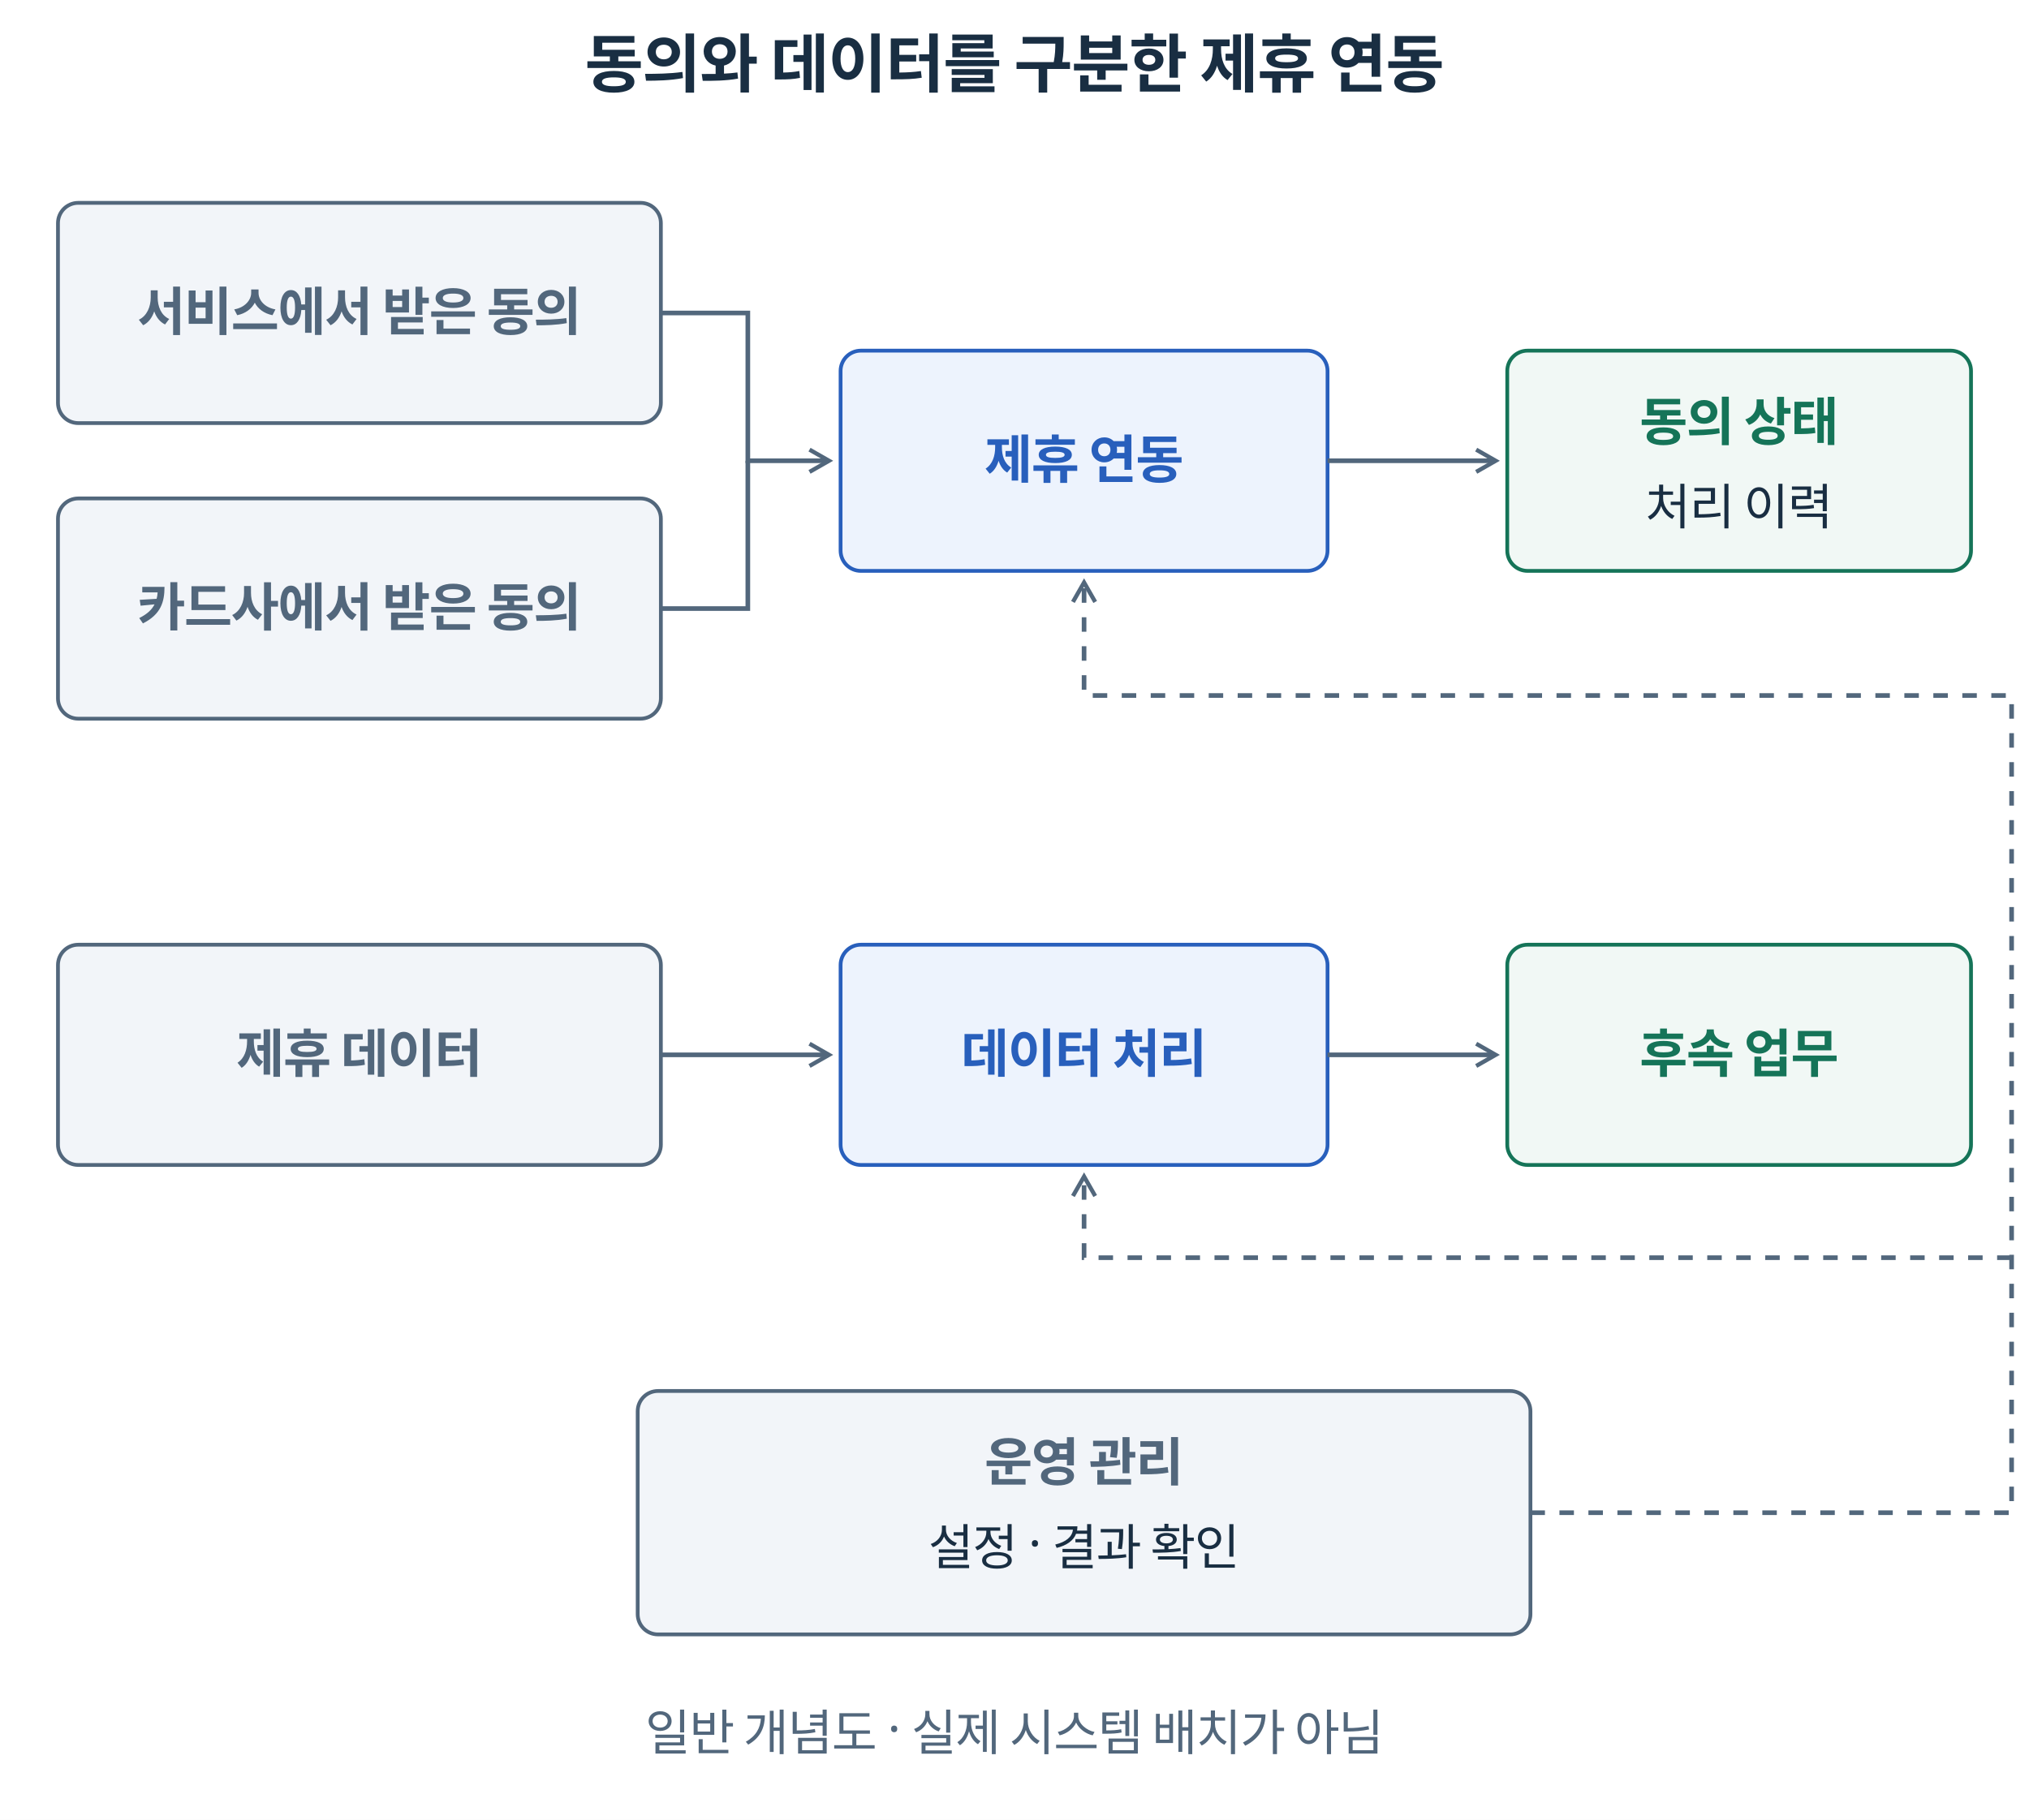
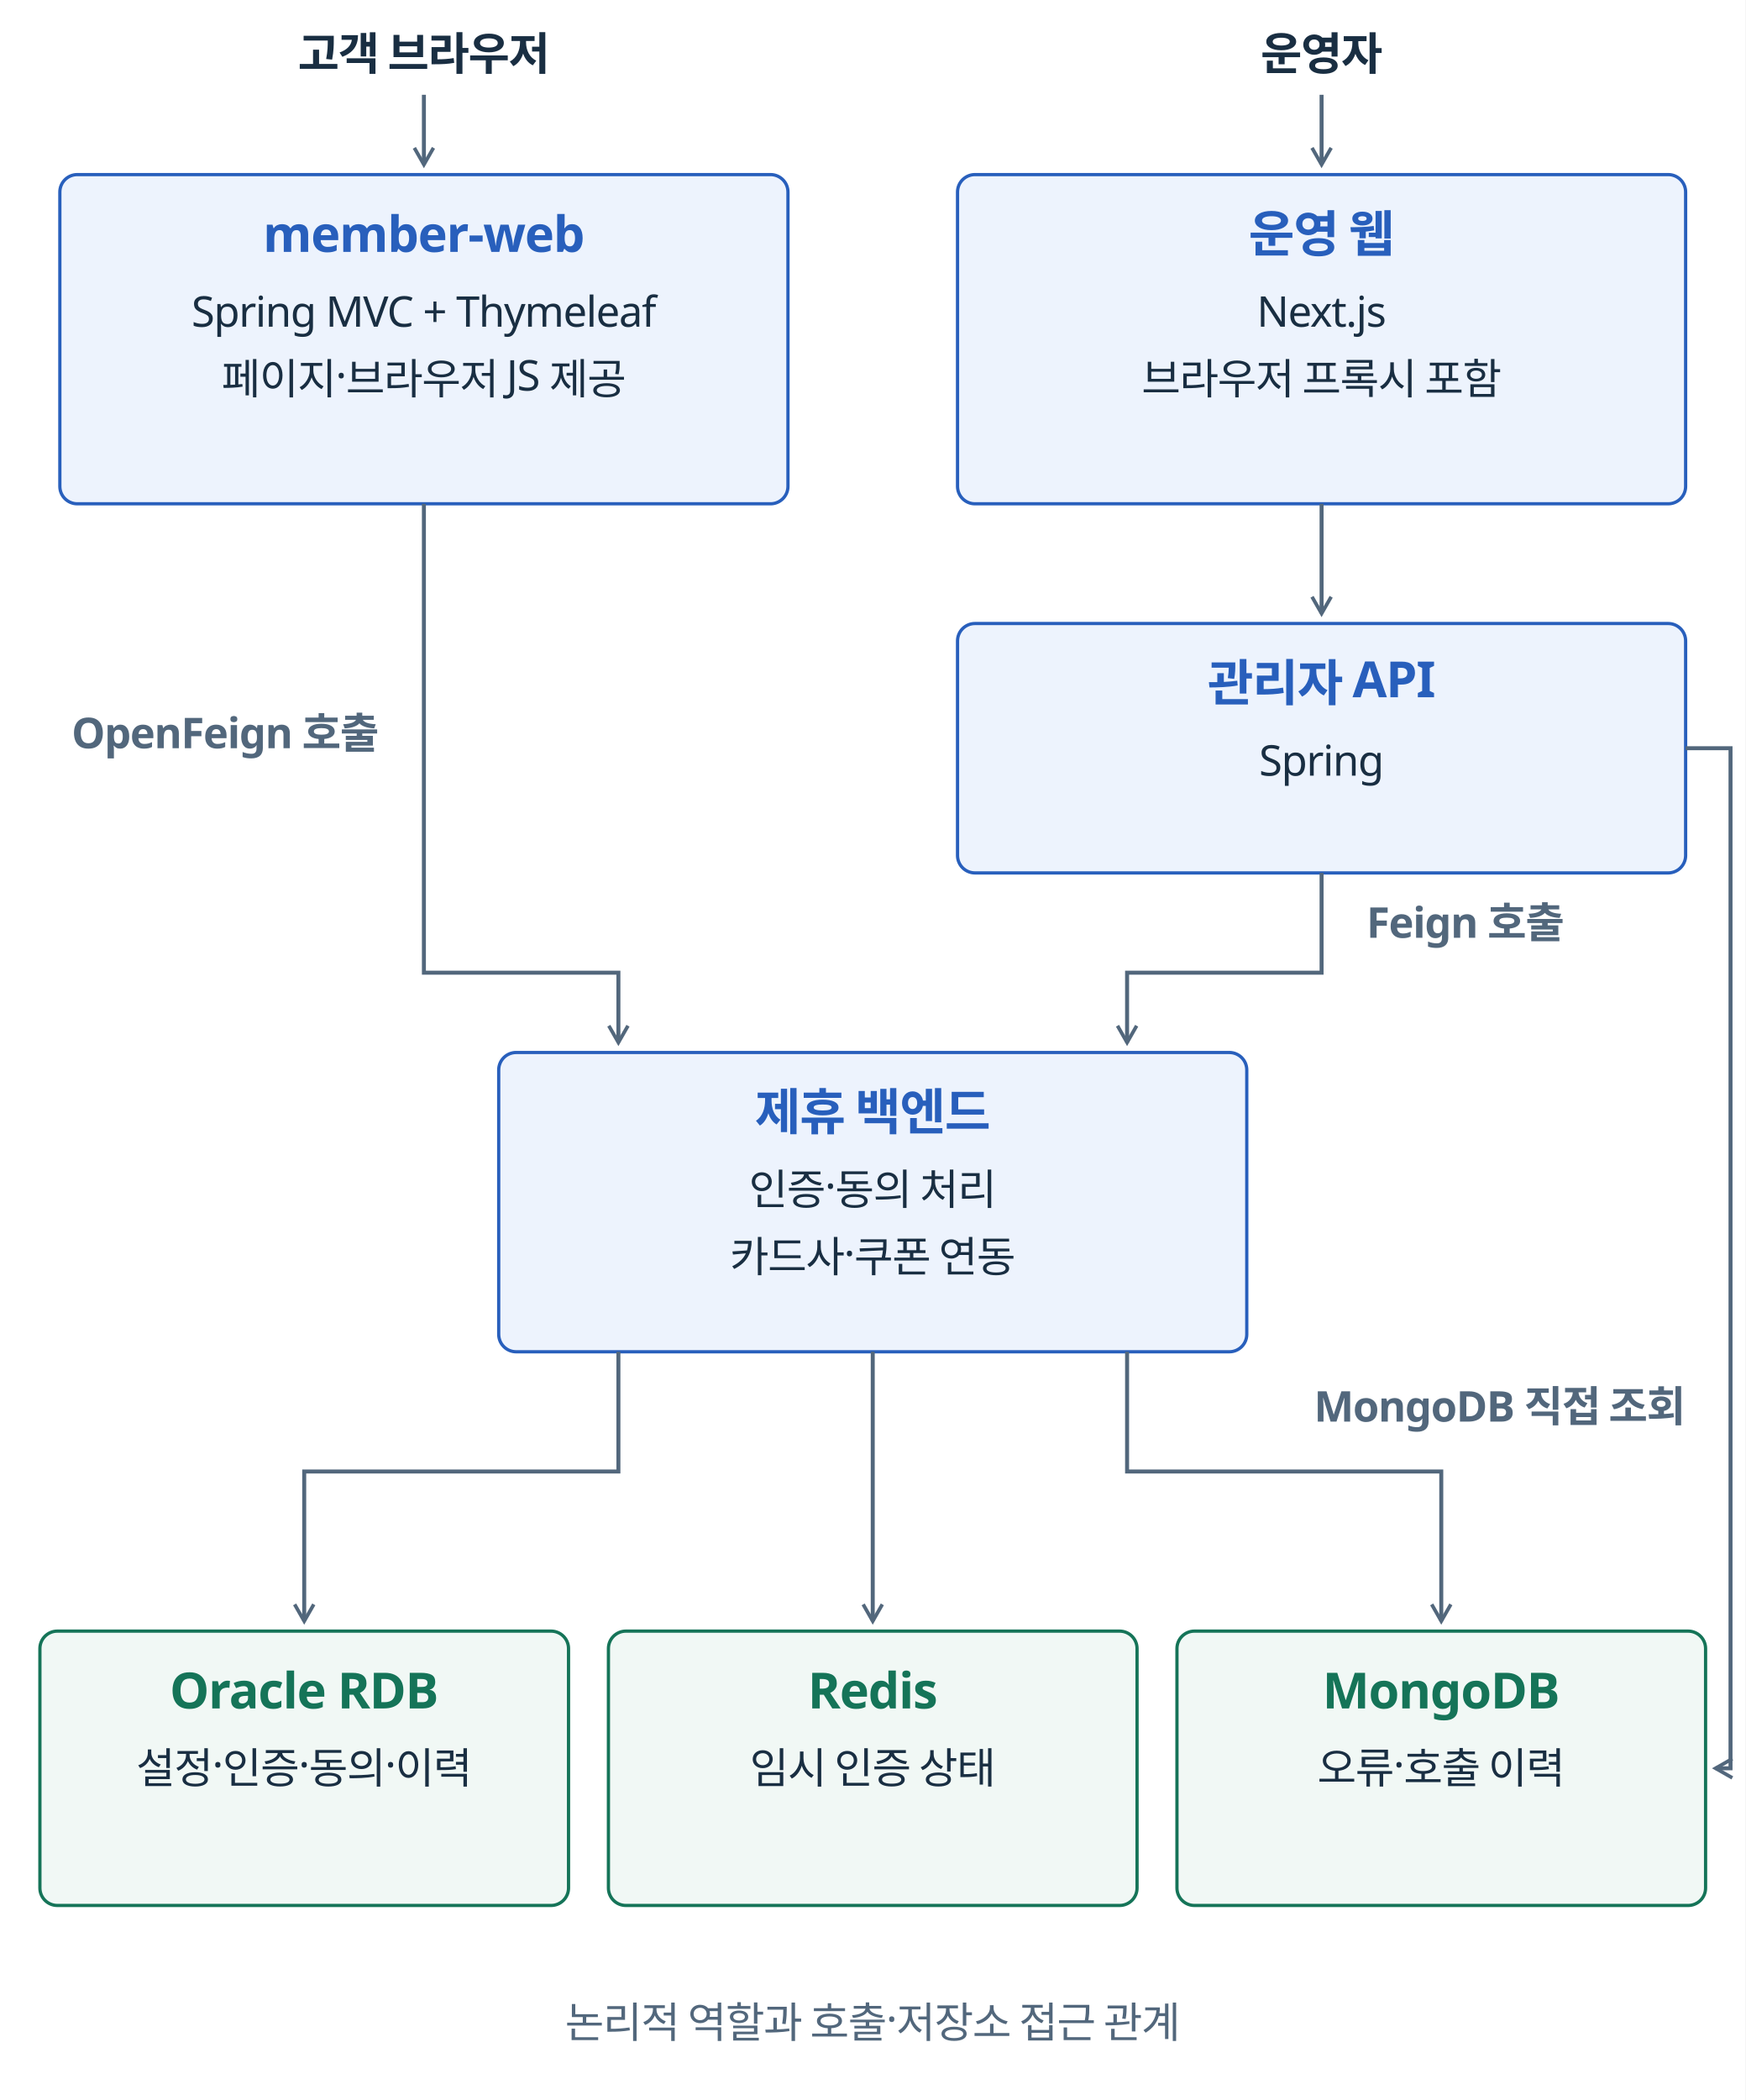
- <svg xmlns="http://www.w3.org/2000/svg" width="700" height="628" viewBox="0 0 700 628" role="img" aria-labelledby="affiliate-architecture-wide-title affiliate-architecture-wide-desc">
+ <svg xmlns="http://www.w3.org/2000/svg" width="700" height="842" viewBox="0 0 700 842" role="img" aria-labelledby="affiliate-architecture-wide-title affiliate-architecture-wide-desc">
  <defs>
    <marker id="affiliate-architecture-wide-arrow" viewBox="0 0 10 10" refX="8" refY="5" markerWidth="6" markerHeight="6" orient="auto">
      <path d="M1 1L8 5L1 9" fill="none" stroke="#52677c" stroke-width="1.5" />
    </marker>
    <style>text{font-family:'Pretendard','Apple SD Gothic Neo','Noto Sans KR',sans-serif;letter-spacing:-.4px}</style>
  </defs>
  <rect width="100%" height="100%" fill="#fff" />
-   <text x="350" y="30" font-size="22" fill="#192e42" font-weight="750" text-anchor="middle">동의와 데이터를 구분한 제휴 연동</text>
+   <text x="170" y="28" font-size="18" fill="#192e42" font-weight="700" text-anchor="middle">고객 브라우저</text>
+   <text x="530" y="28" font-size="18" fill="#192e42" font-weight="700" text-anchor="middle">운영자</text>
+   <path class="route" d="M170 38 V66" fill="none" stroke="#52677c" stroke-width="1.6" marker-end="url(#affiliate-architecture-wide-arrow)" />
+   <path class="route" d="M530 38 V66" fill="none" stroke="#52677c" stroke-width="1.6" marker-end="url(#affiliate-architecture-wide-arrow)" />
  <g class="component">
-     <rect class="node" x="20" y="70" width="208" height="76" rx="7" fill="#f2f5f9" stroke="#52677c" stroke-width="1.3" />
-     <text x="124.0" y="114.0" font-size="18" fill="#52677c" font-weight="700" text-anchor="middle">서비스에서 받은 동의</text>
+     <rect class="node" x="24" y="70" width="292" height="132" rx="7" fill="#edf3fd" stroke="#285fbc" stroke-width="1.3" />
+     <text x="170.0" y="101" font-size="20" fill="#285fbc" font-weight="750" text-anchor="middle">member-web</text>
+     <text x="170.0" y="131" font-size="17" fill="#192e42" font-weight="500" text-anchor="middle">Spring MVC + Thymeleaf</text>
+     <text x="170.0" y="158" font-size="17" fill="#192e42" font-weight="500" text-anchor="middle">페이지·브라우저 JS 제공</text>
  </g>
  <g class="component">
-     <rect class="node" x="20" y="172" width="208" height="76" rx="7" fill="#f2f5f9" stroke="#52677c" stroke-width="1.3" />
-     <text x="124.0" y="216.0" font-size="18" fill="#52677c" font-weight="700" text-anchor="middle">카드사에서 받은 동의</text>
+     <rect class="node" x="384" y="70" width="292" height="132" rx="7" fill="#edf3fd" stroke="#285fbc" stroke-width="1.3" />
+     <text x="530.0" y="101" font-size="20" fill="#285fbc" font-weight="750" text-anchor="middle">운영 웹</text>
+     <text x="530.0" y="131" font-size="17" fill="#192e42" font-weight="500" text-anchor="middle">Next.js</text>
+     <text x="530.0" y="158" font-size="17" fill="#192e42" font-weight="500" text-anchor="middle">브라우저 프록시 포함</text>
+   </g>
+   <path class="route" d="M530 202 V246" fill="none" stroke="#52677c" stroke-width="1.6" marker-end="url(#affiliate-architecture-wide-arrow)" />
+   <g class="component">
+     <rect class="node" x="384" y="250" width="292" height="100" rx="7" fill="#edf3fd" stroke="#285fbc" stroke-width="1.3" />
+     <text x="530.0" y="281" font-size="20" fill="#285fbc" font-weight="750" text-anchor="middle">관리자 API</text>
+     <text x="530.0" y="311" font-size="17" fill="#192e42" font-weight="500" text-anchor="middle">Spring</text>
+   </g>
+   <path class="route" d="M170 202 V390 H248 V418" fill="none" stroke="#52677c" stroke-width="1.6" marker-end="url(#affiliate-architecture-wide-arrow)" />
+   <text x="152" y="300" font-size="17" fill="#52677c" font-weight="650" text-anchor="end">OpenFeign 호출</text>
+   <path class="route" d="M530 350 V390 H452 V418" fill="none" stroke="#52677c" stroke-width="1.6" marker-end="url(#affiliate-architecture-wide-arrow)" />
+   <text x="548" y="376" font-size="17" fill="#52677c" font-weight="650" text-anchor="start">Feign 호출</text>
+   <g class="component">
+     <rect class="node" x="200" y="422" width="300" height="120" rx="7" fill="#edf3fd" stroke="#285fbc" stroke-width="1.3" />
+     <text x="350.0" y="453" font-size="20" fill="#285fbc" font-weight="750" text-anchor="middle">제휴 백엔드</text>
+     <text x="350.0" y="483" font-size="17" fill="#192e42" font-weight="500" text-anchor="middle">인증·동의 처리</text>
+     <text x="350.0" y="510" font-size="17" fill="#192e42" font-weight="500" text-anchor="middle">카드사·쿠폰 연동</text>
+   </g>
+   <path class="route" d="M248 542 V590 H122 V650" fill="none" stroke="#52677c" stroke-width="1.6" marker-end="url(#affiliate-architecture-wide-arrow)" />
+   <path class="route" d="M350 542 V650" fill="none" stroke="#52677c" stroke-width="1.6" marker-end="url(#affiliate-architecture-wide-arrow)" />
+   <path class="route" d="M452 542 V590 H578 V650" fill="none" stroke="#52677c" stroke-width="1.6" marker-end="url(#affiliate-architecture-wide-arrow)" />
+   <g class="component">
+     <rect class="node" x="16" y="654" width="212" height="110" rx="7" fill="#f1f8f5" stroke="#157458" stroke-width="1.3" />
+     <text x="122.0" y="685" font-size="20" fill="#157458" font-weight="750" text-anchor="middle">Oracle RDB</text>
+     <text x="122.0" y="715" font-size="17" fill="#192e42" font-weight="500" text-anchor="middle">설정·인증·동의·이력</text>
  </g>
  <g class="component">
-     <rect class="node" x="290" y="121" width="168" height="76" rx="7" fill="#edf3fd" stroke="#285fbc" stroke-width="1.3" />
-     <text x="374.0" y="165.0" font-size="18" fill="#285fbc" font-weight="700" text-anchor="middle">제휴 연동</text>
+     <rect class="node" x="244" y="654" width="212" height="110" rx="7" fill="#f1f8f5" stroke="#157458" stroke-width="1.3" />
+     <text x="350.0" y="685" font-size="20" fill="#157458" font-weight="750" text-anchor="middle">Redis</text>
+     <text x="350.0" y="715" font-size="17" fill="#192e42" font-weight="500" text-anchor="middle">임시 인증 상태</text>
  </g>
  <g class="component">
-     <rect class="node" x="520" y="121" width="160" height="76" rx="7" fill="#f1f8f5" stroke="#157458" stroke-width="1.3" />
-     <text x="600.0" y="152" font-size="18" fill="#157458" font-weight="700" text-anchor="middle">동의 상태</text>
-     <text x="600.0" y="181" font-size="17" fill="#192e42" font-weight="500" text-anchor="middle">처리 이력</text>
+     <rect class="node" x="472" y="654" width="212" height="110" rx="7" fill="#f1f8f5" stroke="#157458" stroke-width="1.3" />
+     <text x="578.0" y="685" font-size="20" fill="#157458" font-weight="750" text-anchor="middle">MongoDB</text>
+     <text x="578.0" y="715" font-size="17" fill="#192e42" font-weight="500" text-anchor="middle">오류·호출 이력</text>
  </g>
-   <path class="route" d="M228 108 H258 V159 H286" fill="none" stroke="#52677c" stroke-width="1.6" marker-end="url(#affiliate-architecture-wide-arrow)" />
-   <path class="route" d="M228 210 H258 V159" fill="none" stroke="#52677c" stroke-width="1.6" />
-   <path class="route" d="M458 159 H516" fill="none" stroke="#52677c" stroke-width="1.6" marker-end="url(#affiliate-architecture-wide-arrow)" />
-   <g class="component">
-     <rect class="node" x="20" y="326" width="208" height="76" rx="7" fill="#f2f5f9" stroke="#52677c" stroke-width="1.3" />
-     <text x="124.0" y="370.0" font-size="18" fill="#52677c" font-weight="700" text-anchor="middle">제휴 데이터</text>
-   </g>
-   <g class="component">
-     <rect class="node" x="290" y="326" width="168" height="76" rx="7" fill="#edf3fd" stroke="#285fbc" stroke-width="1.3" />
-     <text x="374.0" y="370.0" font-size="18" fill="#285fbc" font-weight="700" text-anchor="middle">데이터 처리</text>
-   </g>
-   <g class="component">
-     <rect class="node" x="520" y="326" width="160" height="76" rx="7" fill="#f1f8f5" stroke="#157458" stroke-width="1.3" />
-     <text x="600.0" y="370.0" font-size="18" fill="#157458" font-weight="700" text-anchor="middle">후속 업무</text>
-   </g>
-   <path class="route" d="M228 364 H286" fill="none" stroke="#52677c" stroke-width="1.6" marker-end="url(#affiliate-architecture-wide-arrow)" />
-   <path class="route" d="M458 364 H516" fill="none" stroke="#52677c" stroke-width="1.6" marker-end="url(#affiliate-architecture-wide-arrow)" />
-   <g class="component">
-     <rect class="node" x="220" y="480" width="308" height="84" rx="7" fill="#f2f5f9" stroke="#52677c" stroke-width="1.3" />
-     <text x="374.0" y="511" font-size="18" fill="#52677c" font-weight="700" text-anchor="middle">운영 관리</text>
-     <text x="374.0" y="540" font-size="17" fill="#192e42" font-weight="500" text-anchor="middle">설정 · 결과 확인</text>
-   </g>
-   <path class="route" d="M528 522 H694 V240 H374 V201" fill="none" stroke="#52677c" stroke-width="1.6" stroke-dasharray="5 5" marker-end="url(#affiliate-architecture-wide-arrow)" />
-   <path class="route" d="M694 434 H374 V406" fill="none" stroke="#52677c" stroke-width="1.6" stroke-dasharray="5 5" marker-end="url(#affiliate-architecture-wide-arrow)" />
-   <text x="350" y="604" font-size="17" fill="#52677c" font-weight="500" text-anchor="middle">일반 개념도 · 실제 시스템 배치가 아님</text>
+   <path class="route" d="M676 300 H694 V709 H688" fill="none" stroke="#52677c" stroke-width="1.6" marker-end="url(#affiliate-architecture-wide-arrow)" />
+   <text x="676" y="570" font-size="17" fill="#52677c" font-weight="650" text-anchor="end">MongoDB 직접 조회</text>
+   <text x="350" y="817" font-size="17" fill="#52677c" font-weight="500" text-anchor="middle">논리적 역할과 호출·저장소 접근 관계</text>
</svg>
